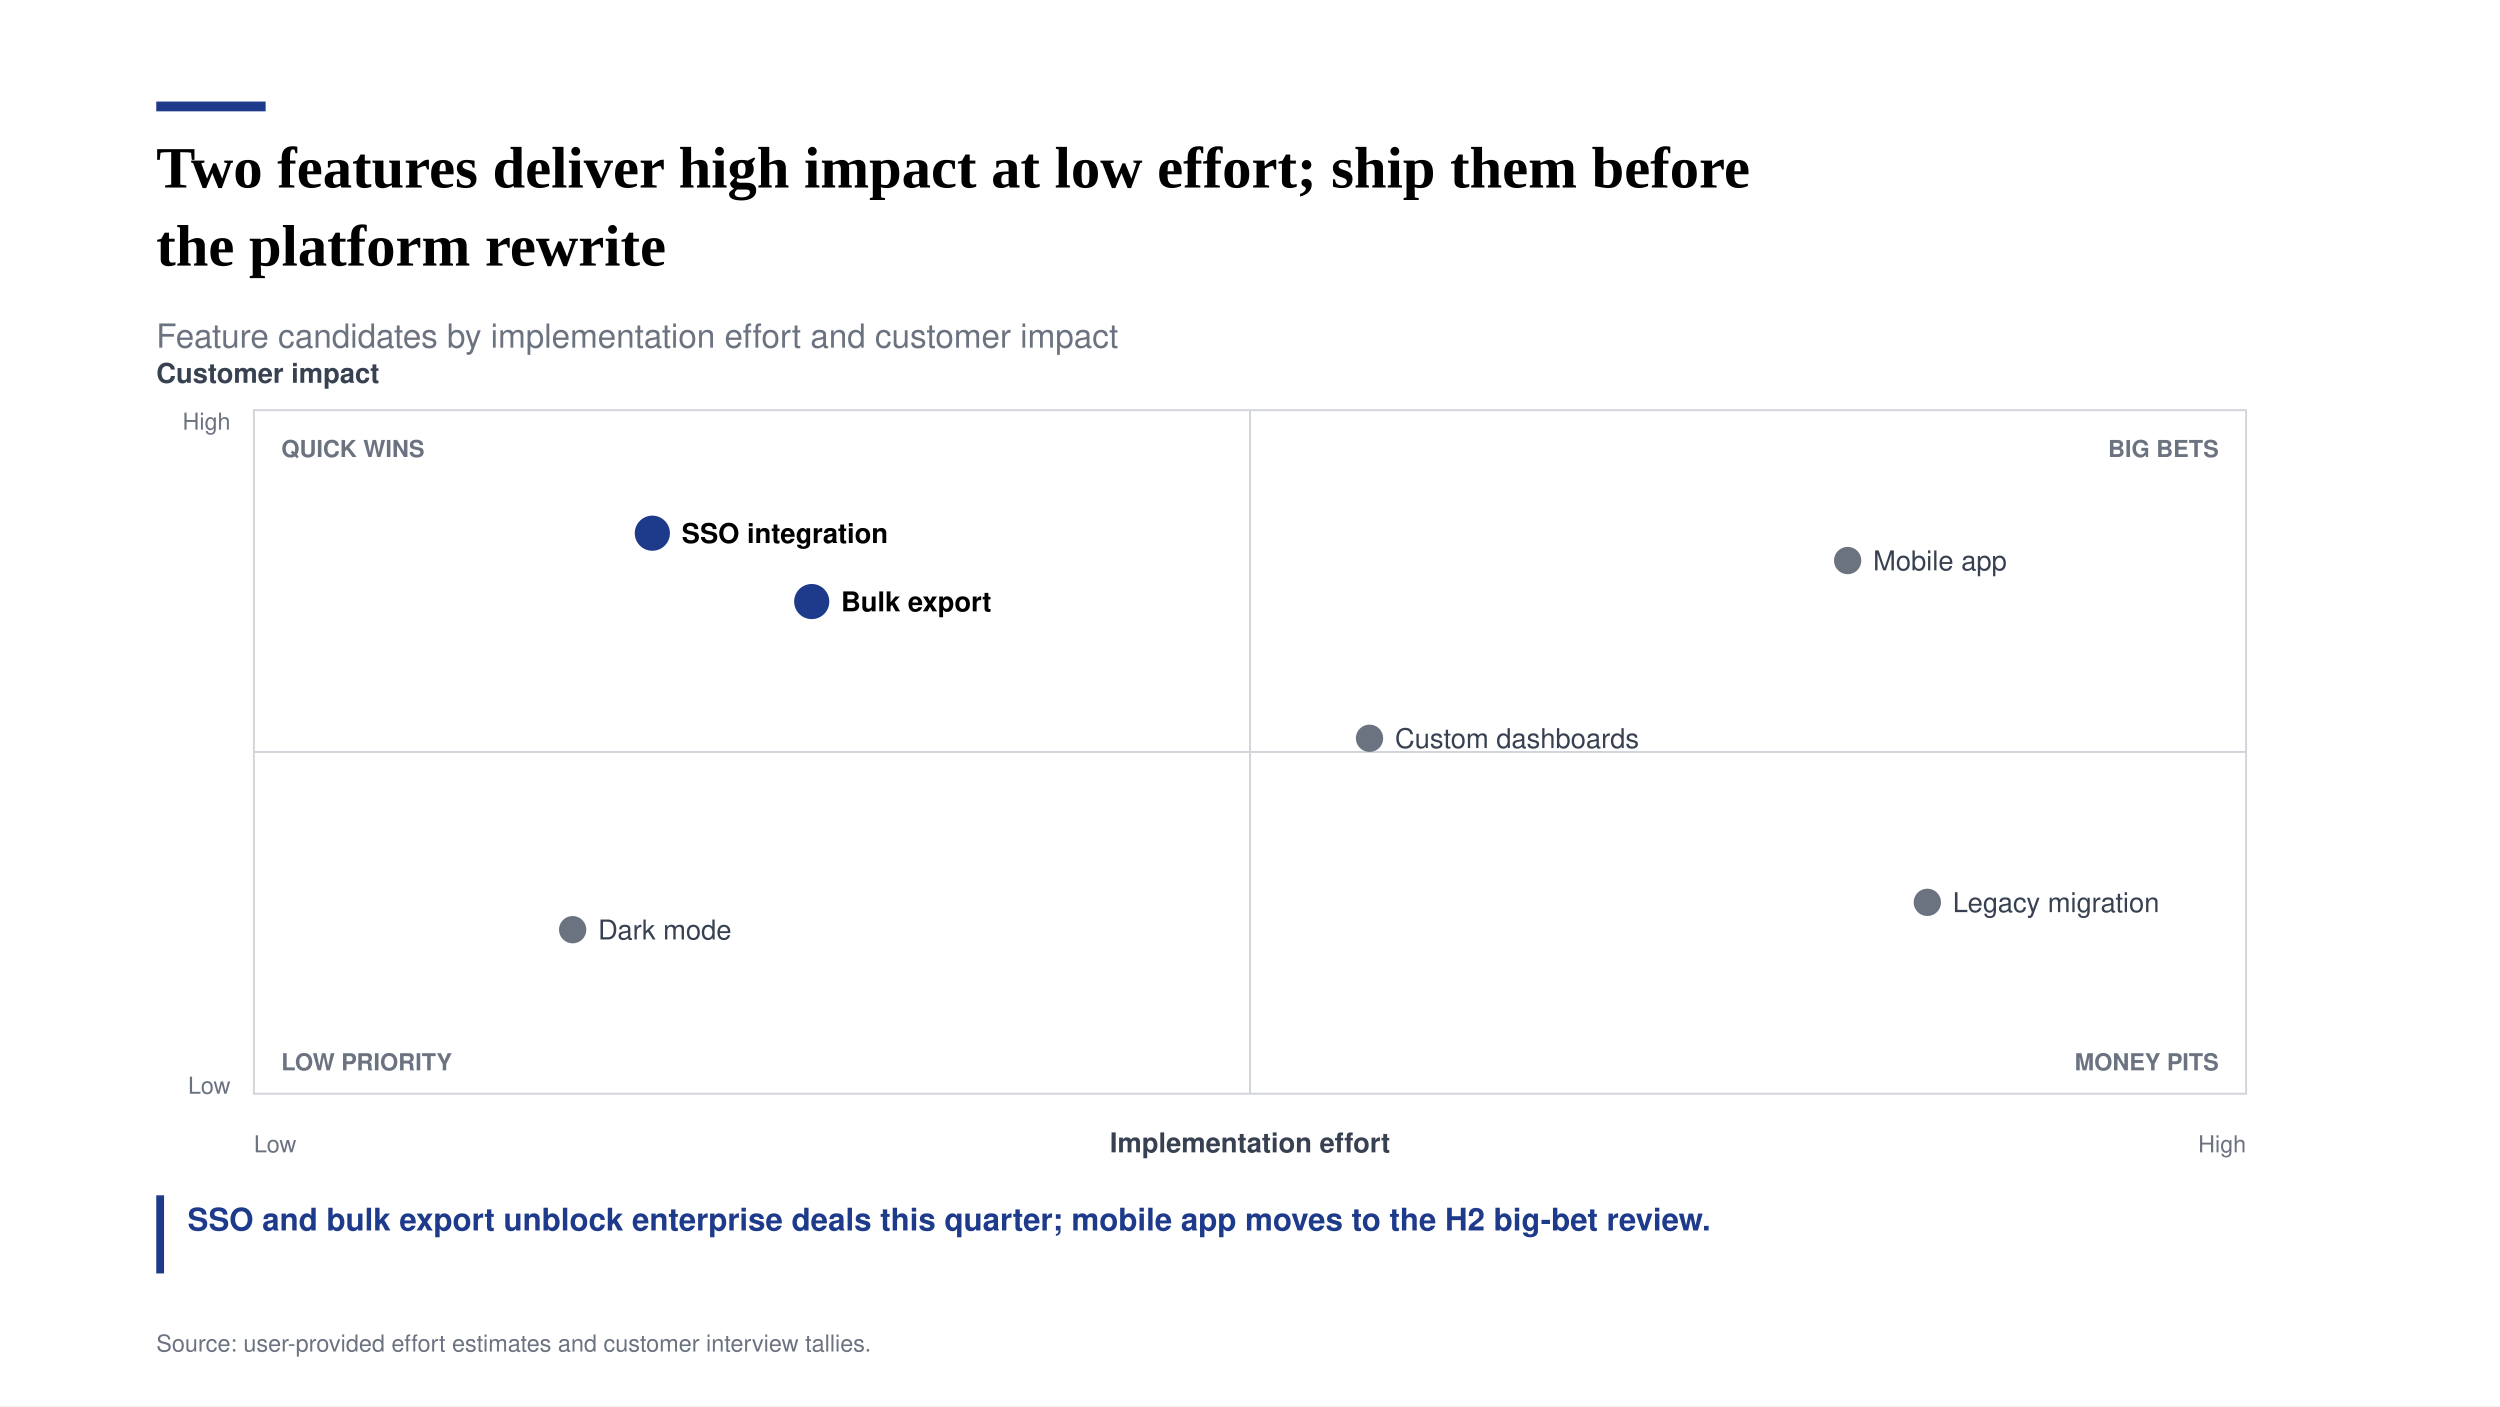
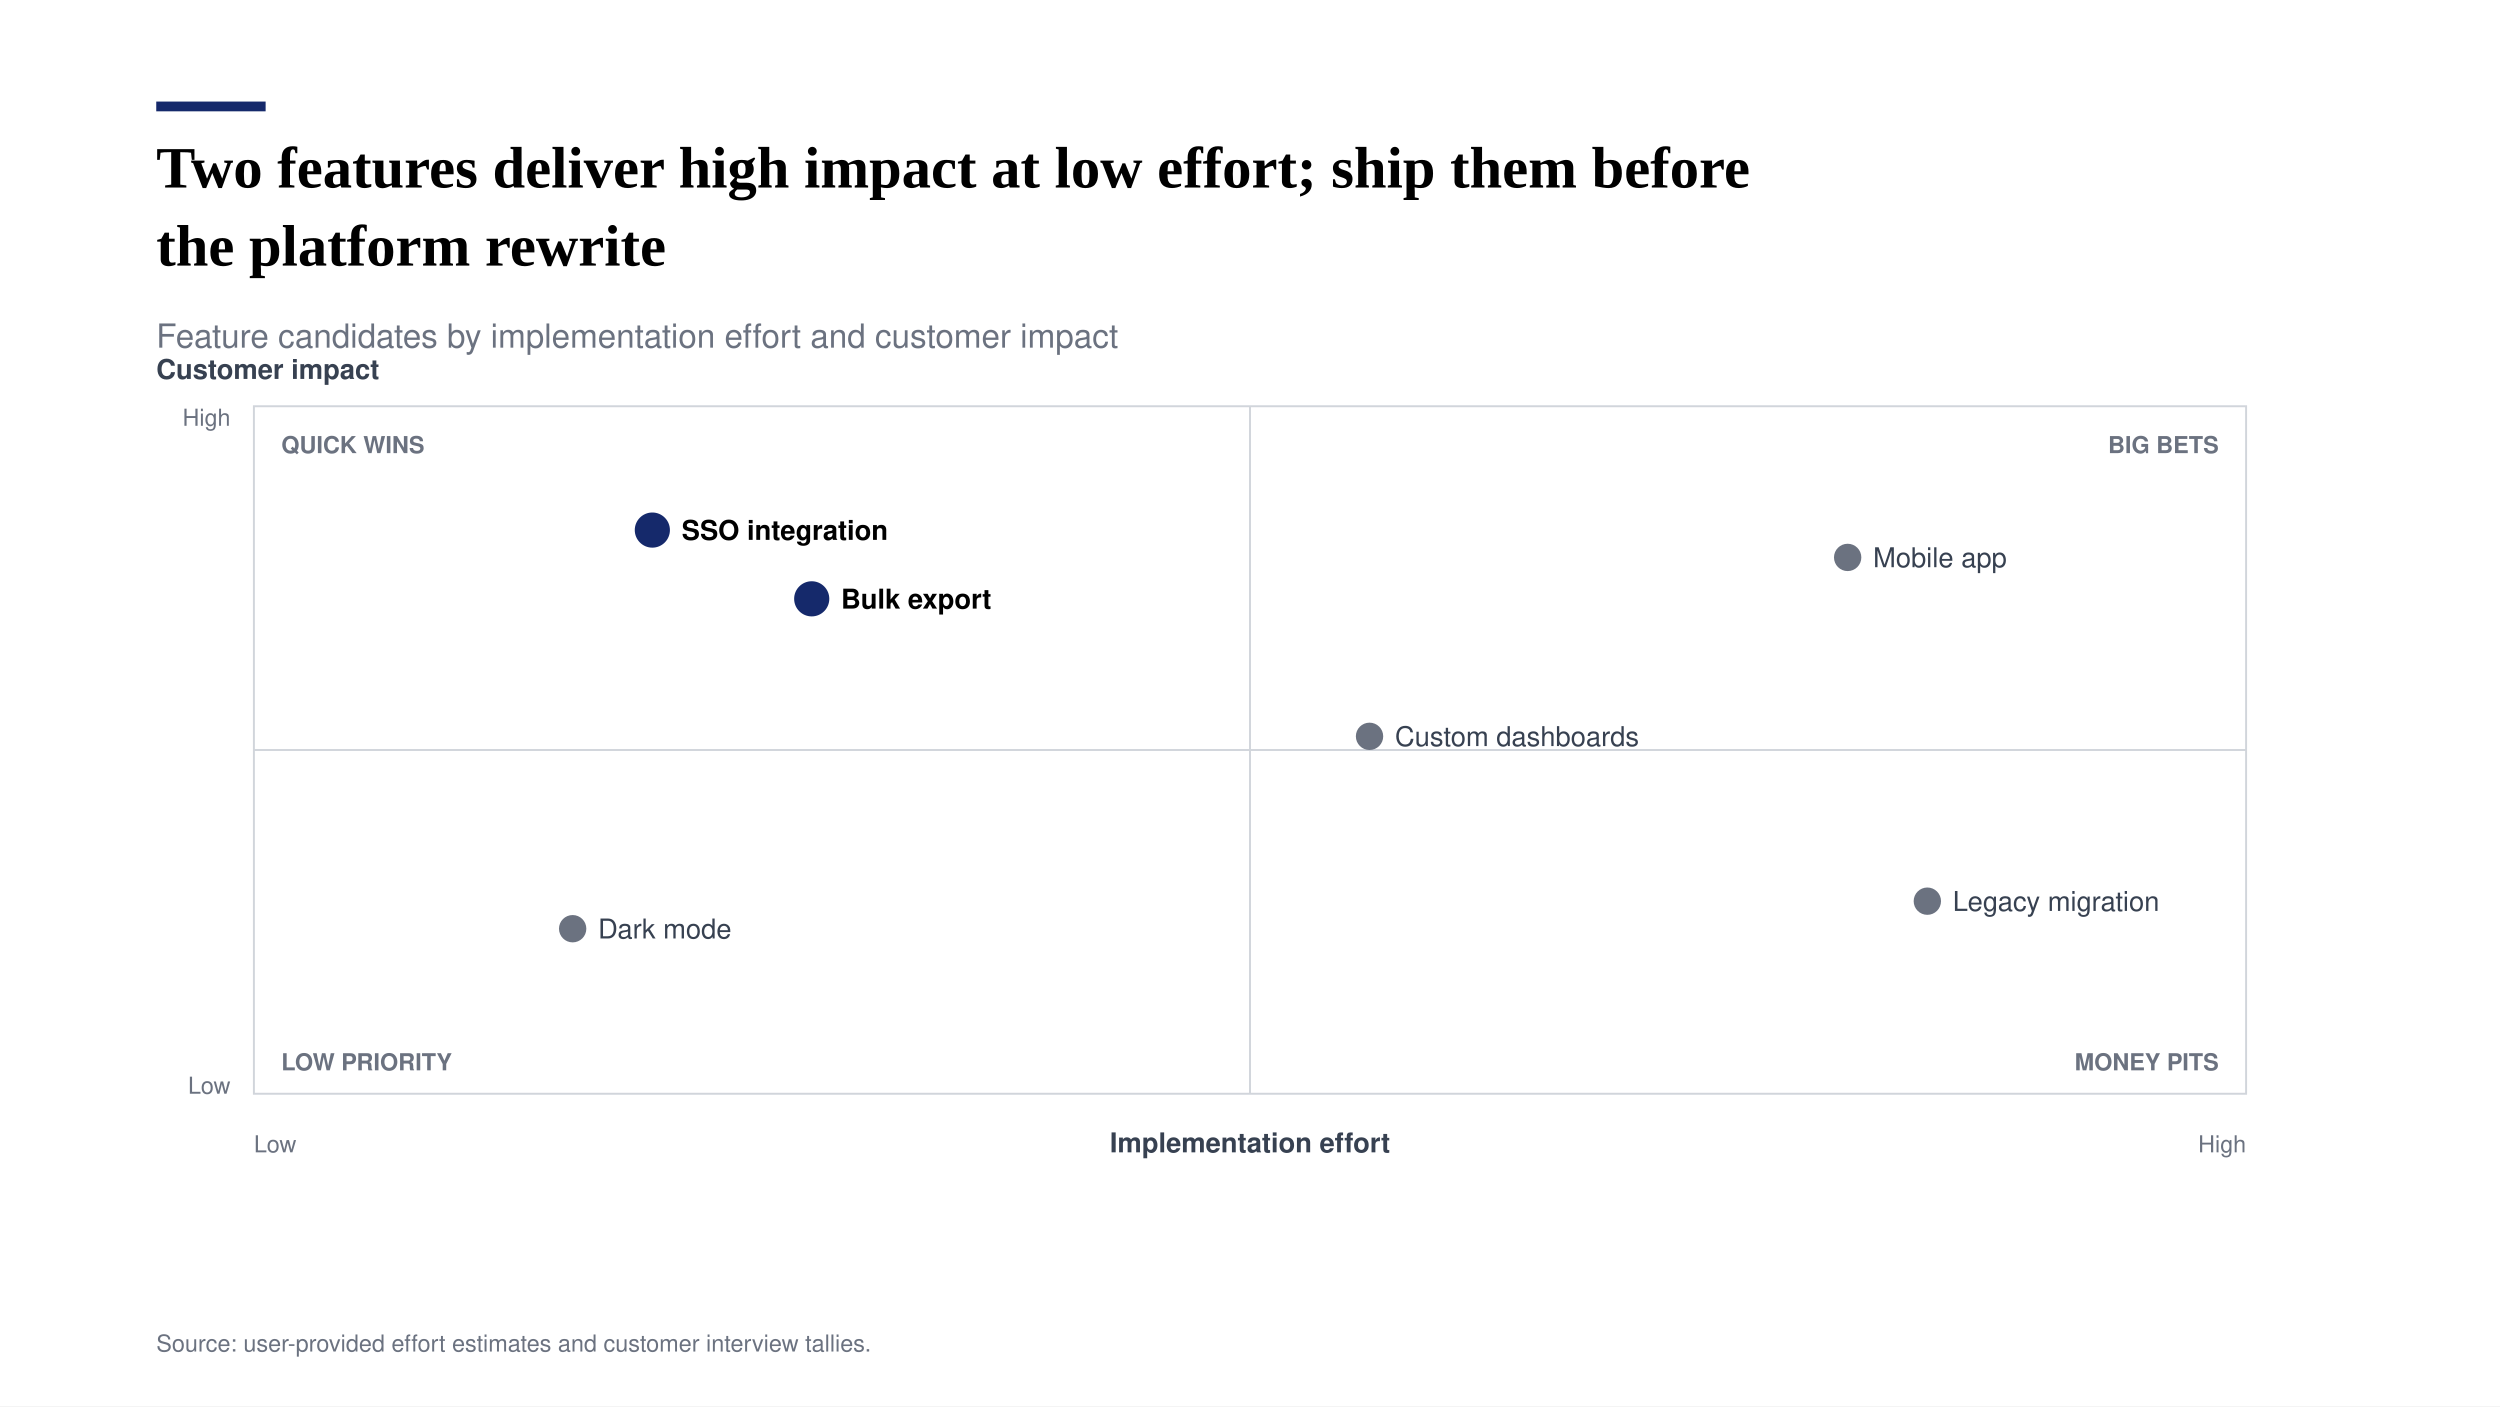
<svg xmlns="http://www.w3.org/2000/svg" viewBox="0 0 1280 720" width="1280" height="720" role="img" aria-label="Two features deliver high impact at low effort; ship them before the platform rewrite">
  <rect width="1280" height="720" fill="#FFFFFF" />
-   <rect x="80.0" y="52.0" width="56.0" height="5.0" fill="#1E3A8A" stroke="none" />
-   <text x="80.0" y="96.0" font-family="Georgia, 'Times New Roman', serif" font-size="30" fill="#000000" font-weight="bold" text-anchor="start">Two features deliver high impact at low effort; ship them before</text>
-   <text x="80.0" y="136.0" font-family="Georgia, 'Times New Roman', serif" font-size="30" fill="#000000" font-weight="bold" text-anchor="start">the platform rewrite</text>
-   <text x="80.0" y="178.0" font-family="'Helvetica Neue', Helvetica, Arial, sans-serif" font-size="17" fill="#6B7280" font-weight="normal" text-anchor="start">Feature candidates by implementation effort and customer impact</text>
-   <rect x="130.0" y="210.0" width="1020.0" height="350.0" fill="#FFFFFF" stroke="#D1D5DB" />
-   <line x1="640.0" y1="210.0" x2="640.0" y2="560.0" stroke="#D1D5DB" />
-   <line x1="130.0" y1="385.0" x2="1150.0" y2="385.0" stroke="#D1D5DB" />
-   <text x="144.0" y="234.0" font-family="'Helvetica Neue', Helvetica, Arial, sans-serif" font-size="12" fill="#6B7280" font-weight="600" text-anchor="start">QUICK WINS</text>
-   <text x="1136.0" y="234.0" font-family="'Helvetica Neue', Helvetica, Arial, sans-serif" font-size="12" fill="#6B7280" font-weight="600" text-anchor="end">BIG BETS</text>
-   <text x="144.0" y="548.0" font-family="'Helvetica Neue', Helvetica, Arial, sans-serif" font-size="12" fill="#6B7280" font-weight="600" text-anchor="start">LOW PRIORITY</text>
-   <text x="1136.0" y="548.0" font-family="'Helvetica Neue', Helvetica, Arial, sans-serif" font-size="12" fill="#6B7280" font-weight="600" text-anchor="end">MONEY PITS</text>
-   <text x="640.0" y="590.0" font-family="'Helvetica Neue', Helvetica, Arial, sans-serif" font-size="14" fill="#374151" font-weight="600" text-anchor="middle">Implementation effort</text>
-   <text x="130.0" y="590.0" font-family="'Helvetica Neue', Helvetica, Arial, sans-serif" font-size="12" fill="#6B7280" font-weight="normal" text-anchor="start">Low</text>
-   <text x="1150.0" y="590.0" font-family="'Helvetica Neue', Helvetica, Arial, sans-serif" font-size="12" fill="#6B7280" font-weight="normal" text-anchor="end">High</text>
-   <text x="118.0" y="220.0" font-family="'Helvetica Neue', Helvetica, Arial, sans-serif" font-size="12" fill="#6B7280" font-weight="normal" text-anchor="end">High</text>
-   <text x="118.0" y="560.0" font-family="'Helvetica Neue', Helvetica, Arial, sans-serif" font-size="12" fill="#6B7280" font-weight="normal" text-anchor="end">Low</text>
-   <text x="80.0" y="196.0" font-family="'Helvetica Neue', Helvetica, Arial, sans-serif" font-size="14" fill="#374151" font-weight="600" text-anchor="start">Customer impact</text>
-   <circle cx="334.0" cy="273.0" r="9" fill="#1E3A8A" />
-   <text x="349.0" y="278.0" font-family="'Helvetica Neue', Helvetica, Arial, sans-serif" font-size="14" fill="#000000" font-weight="600" text-anchor="start">SSO integration</text>
-   <circle cx="415.6" cy="308.0" r="9" fill="#1E3A8A" />
-   <text x="430.6" y="313.0" font-family="'Helvetica Neue', Helvetica, Arial, sans-serif" font-size="14" fill="#000000" font-weight="600" text-anchor="start">Bulk export</text>
-   <circle cx="946.0" cy="287.0" r="7" fill="#6B7280" />
-   <text x="959.0" y="292.0" font-family="'Helvetica Neue', Helvetica, Arial, sans-serif" font-size="14" fill="#374151" font-weight="normal" text-anchor="start">Mobile app</text>
-   <circle cx="701.2" cy="378.0" r="7" fill="#6B7280" />
-   <text x="714.2" y="383.0" font-family="'Helvetica Neue', Helvetica, Arial, sans-serif" font-size="14" fill="#374151" font-weight="normal" text-anchor="start">Custom dashboards</text>
-   <circle cx="293.2" cy="476.0" r="7" fill="#6B7280" />
-   <text x="306.2" y="481.0" font-family="'Helvetica Neue', Helvetica, Arial, sans-serif" font-size="14" fill="#374151" font-weight="normal" text-anchor="start">Dark mode</text>
-   <circle cx="986.8" cy="462.0" r="7" fill="#6B7280" />
-   <text x="999.8" y="467.0" font-family="'Helvetica Neue', Helvetica, Arial, sans-serif" font-size="14" fill="#374151" font-weight="normal" text-anchor="start">Legacy migration</text>
-   <rect x="80.0" y="612.0" width="4.0" height="40.0" fill="#1E3A8A" stroke="none" />
-   <text x="96.0" y="630.0" font-family="'Helvetica Neue', Helvetica, Arial, sans-serif" font-size="16" fill="#1E3A8A" font-weight="600" text-anchor="start">SSO and bulk export unblock enterprise deals this quarter; mobile app moves to the H2 big-bet review.</text>
-   <text x="80.0" y="692.0" font-family="'Helvetica Neue', Helvetica, Arial, sans-serif" font-size="12" fill="#6B7280" font-weight="normal" text-anchor="start">Source: user-provided effort estimates and customer interview tallies.</text>
+   <rect x="80.0" y="52.0" width="56.0" height="5.0" fill="#15296B" stroke="none" />
+   <text x="80.0" y="96.0" font-family="Georgia, 'Times New Roman', 'Hiragino Mincho ProN', 'Yu Mincho', serif" font-size="30" fill="#000000" font-weight="bold" text-anchor="start">Two features deliver high impact at low effort; ship them before</text>
+   <text x="80.0" y="136.0" font-family="Georgia, 'Times New Roman', 'Hiragino Mincho ProN', 'Yu Mincho', serif" font-size="30" fill="#000000" font-weight="bold" text-anchor="start">the platform rewrite</text>
+   <text x="80.0" y="178.0" font-family="'Helvetica Neue', Helvetica, Arial, 'Noto Sans JP', 'Hiragino Sans', 'Yu Gothic', 'Meiryo', sans-serif" font-size="17" fill="#6B7280" font-weight="normal" text-anchor="start">Feature candidates by implementation effort and customer impact</text>
+   <rect x="130.0" y="208.0" width="1020.0" height="352.0" fill="#FFFFFF" stroke="#D1D5DB" />
+   <line x1="640.0" y1="208.0" x2="640.0" y2="560.0" stroke="#D1D5DB" />
+   <line x1="130.0" y1="384.0" x2="1150.0" y2="384.0" stroke="#D1D5DB" />
+   <text x="144.0" y="232.0" font-family="'Helvetica Neue', Helvetica, Arial, 'Noto Sans JP', 'Hiragino Sans', 'Yu Gothic', 'Meiryo', sans-serif" font-size="12" fill="#6B7280" font-weight="600" text-anchor="start">QUICK WINS</text>
+   <text x="1136.0" y="232.0" font-family="'Helvetica Neue', Helvetica, Arial, 'Noto Sans JP', 'Hiragino Sans', 'Yu Gothic', 'Meiryo', sans-serif" font-size="12" fill="#6B7280" font-weight="600" text-anchor="end">BIG BETS</text>
+   <text x="144.0" y="548.0" font-family="'Helvetica Neue', Helvetica, Arial, 'Noto Sans JP', 'Hiragino Sans', 'Yu Gothic', 'Meiryo', sans-serif" font-size="12" fill="#6B7280" font-weight="600" text-anchor="start">LOW PRIORITY</text>
+   <text x="1136.0" y="548.0" font-family="'Helvetica Neue', Helvetica, Arial, 'Noto Sans JP', 'Hiragino Sans', 'Yu Gothic', 'Meiryo', sans-serif" font-size="12" fill="#6B7280" font-weight="600" text-anchor="end">MONEY PITS</text>
+   <text x="640.0" y="590.0" font-family="'Helvetica Neue', Helvetica, Arial, 'Noto Sans JP', 'Hiragino Sans', 'Yu Gothic', 'Meiryo', sans-serif" font-size="14" fill="#374151" font-weight="600" text-anchor="middle">Implementation effort</text>
+   <text x="130.0" y="590.0" font-family="'Helvetica Neue', Helvetica, Arial, 'Noto Sans JP', 'Hiragino Sans', 'Yu Gothic', 'Meiryo', sans-serif" font-size="12" fill="#6B7280" font-weight="normal" text-anchor="start">Low</text>
+   <text x="1150.0" y="590.0" font-family="'Helvetica Neue', Helvetica, Arial, 'Noto Sans JP', 'Hiragino Sans', 'Yu Gothic', 'Meiryo', sans-serif" font-size="12" fill="#6B7280" font-weight="normal" text-anchor="end">High</text>
+   <text x="118.0" y="218.0" font-family="'Helvetica Neue', Helvetica, Arial, 'Noto Sans JP', 'Hiragino Sans', 'Yu Gothic', 'Meiryo', sans-serif" font-size="12" fill="#6B7280" font-weight="normal" text-anchor="end">High</text>
+   <text x="118.0" y="560.0" font-family="'Helvetica Neue', Helvetica, Arial, 'Noto Sans JP', 'Hiragino Sans', 'Yu Gothic', 'Meiryo', sans-serif" font-size="12" fill="#6B7280" font-weight="normal" text-anchor="end">Low</text>
+   <text x="80.0" y="194.0" font-family="'Helvetica Neue', Helvetica, Arial, 'Noto Sans JP', 'Hiragino Sans', 'Yu Gothic', 'Meiryo', sans-serif" font-size="14" fill="#374151" font-weight="600" text-anchor="start">Customer impact</text>
+   <circle cx="334.0" cy="271.4" r="9" fill="#15296B" />
+   <text x="349.0" y="276.4" font-family="'Helvetica Neue', Helvetica, Arial, 'Noto Sans JP', 'Hiragino Sans', 'Yu Gothic', 'Meiryo', sans-serif" font-size="14" fill="#000000" font-weight="600" text-anchor="start">SSO integration</text>
+   <circle cx="415.6" cy="306.6" r="9" fill="#15296B" />
+   <text x="430.6" y="311.6" font-family="'Helvetica Neue', Helvetica, Arial, 'Noto Sans JP', 'Hiragino Sans', 'Yu Gothic', 'Meiryo', sans-serif" font-size="14" fill="#000000" font-weight="600" text-anchor="start">Bulk export</text>
+   <circle cx="946.0" cy="285.4" r="7" fill="#6B7280" />
+   <text x="959.0" y="290.4" font-family="'Helvetica Neue', Helvetica, Arial, 'Noto Sans JP', 'Hiragino Sans', 'Yu Gothic', 'Meiryo', sans-serif" font-size="14" fill="#374151" font-weight="normal" text-anchor="start">Mobile app</text>
+   <circle cx="701.2" cy="377.0" r="7" fill="#6B7280" />
+   <text x="714.2" y="382.0" font-family="'Helvetica Neue', Helvetica, Arial, 'Noto Sans JP', 'Hiragino Sans', 'Yu Gothic', 'Meiryo', sans-serif" font-size="14" fill="#374151" font-weight="normal" text-anchor="start">Custom dashboards</text>
+   <circle cx="293.2" cy="475.5" r="7" fill="#6B7280" />
+   <text x="306.2" y="480.5" font-family="'Helvetica Neue', Helvetica, Arial, 'Noto Sans JP', 'Hiragino Sans', 'Yu Gothic', 'Meiryo', sans-serif" font-size="14" fill="#374151" font-weight="normal" text-anchor="start">Dark mode</text>
+   <circle cx="986.8" cy="461.4" r="7" fill="#6B7280" />
+   <text x="999.8" y="466.4" font-family="'Helvetica Neue', Helvetica, Arial, 'Noto Sans JP', 'Hiragino Sans', 'Yu Gothic', 'Meiryo', sans-serif" font-size="14" fill="#374151" font-weight="normal" text-anchor="start">Legacy migration</text>
+   <text x="80.0" y="630.0" font-family="'Helvetica Neue', Helvetica, Arial, 'Noto Sans JP', 'Hiragino Sans', 'Yu Gothic', 'Meiryo', sans-serif" font-size="16" fill="#15296B" font-weight="600" text-anchor="start" />
+   <text x="80.0" y="692.0" font-family="'Helvetica Neue', Helvetica, Arial, 'Noto Sans JP', 'Hiragino Sans', 'Yu Gothic', 'Meiryo', sans-serif" font-size="12" fill="#6B7280" font-weight="normal" text-anchor="start">Source: user-provided effort estimates and customer interview tallies.</text>
</svg>
